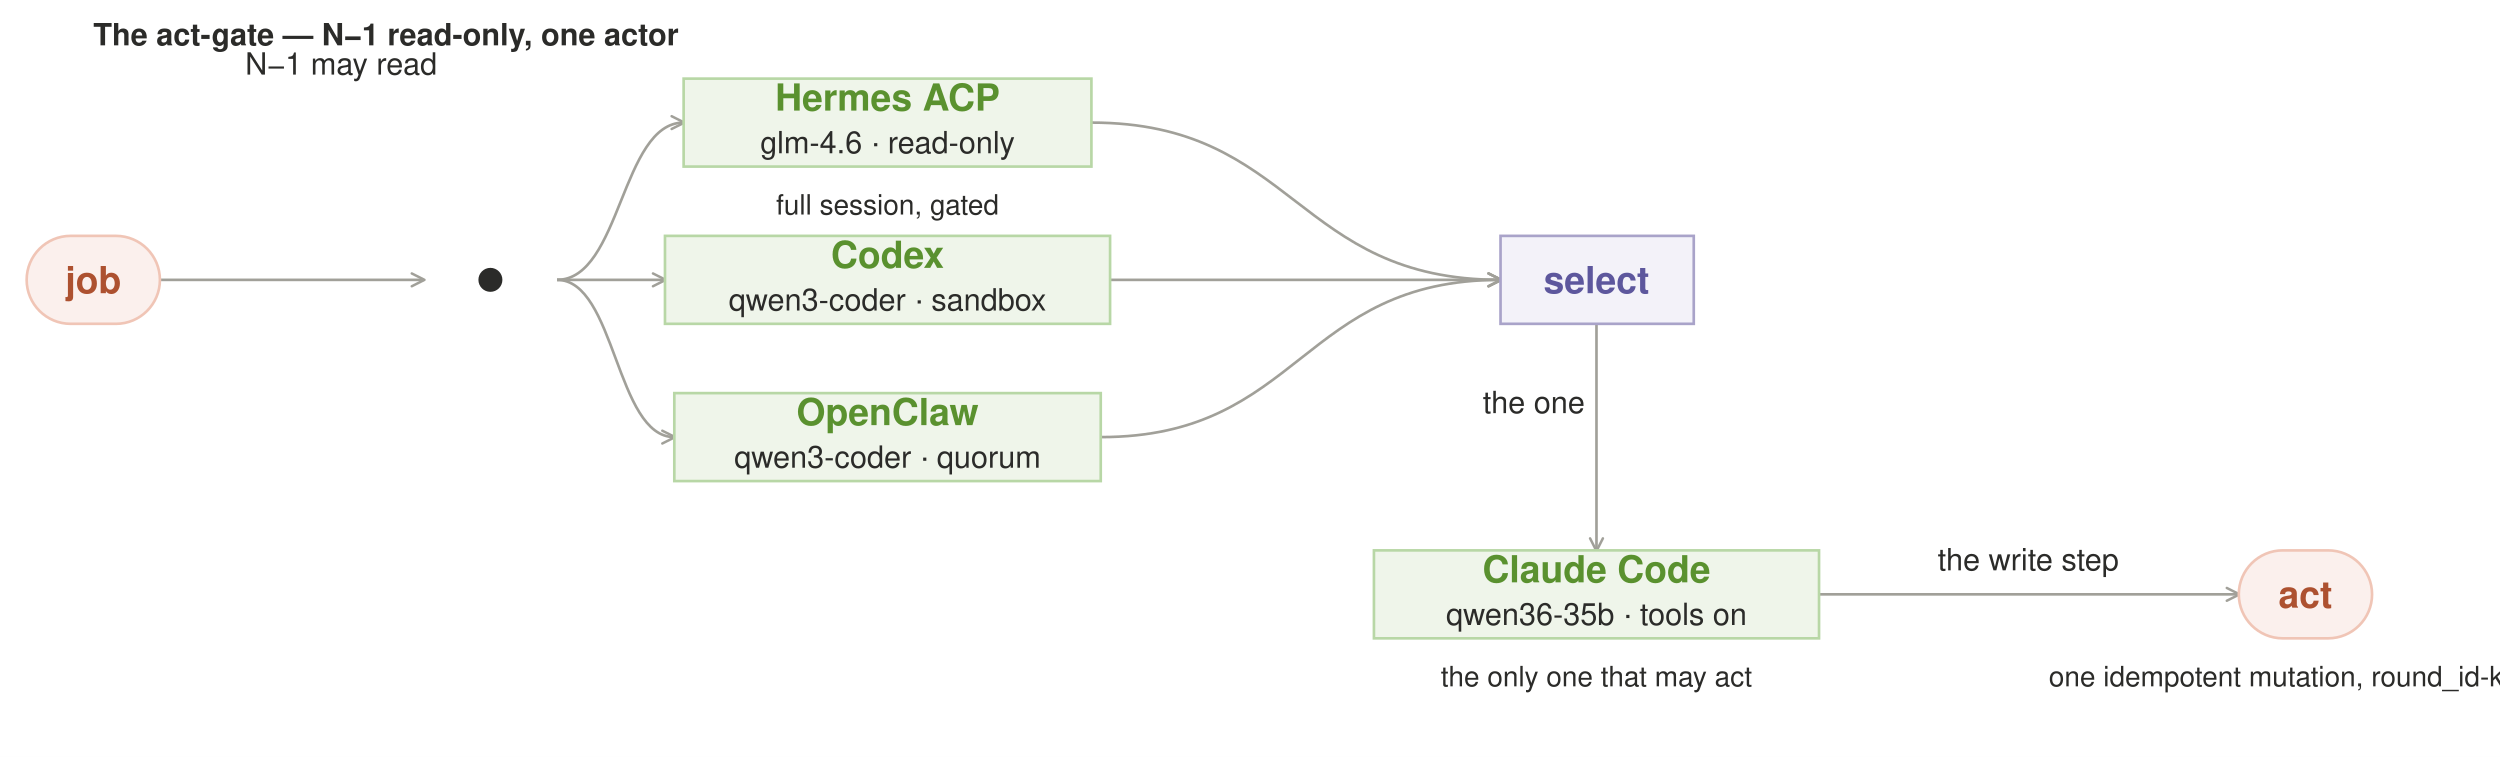
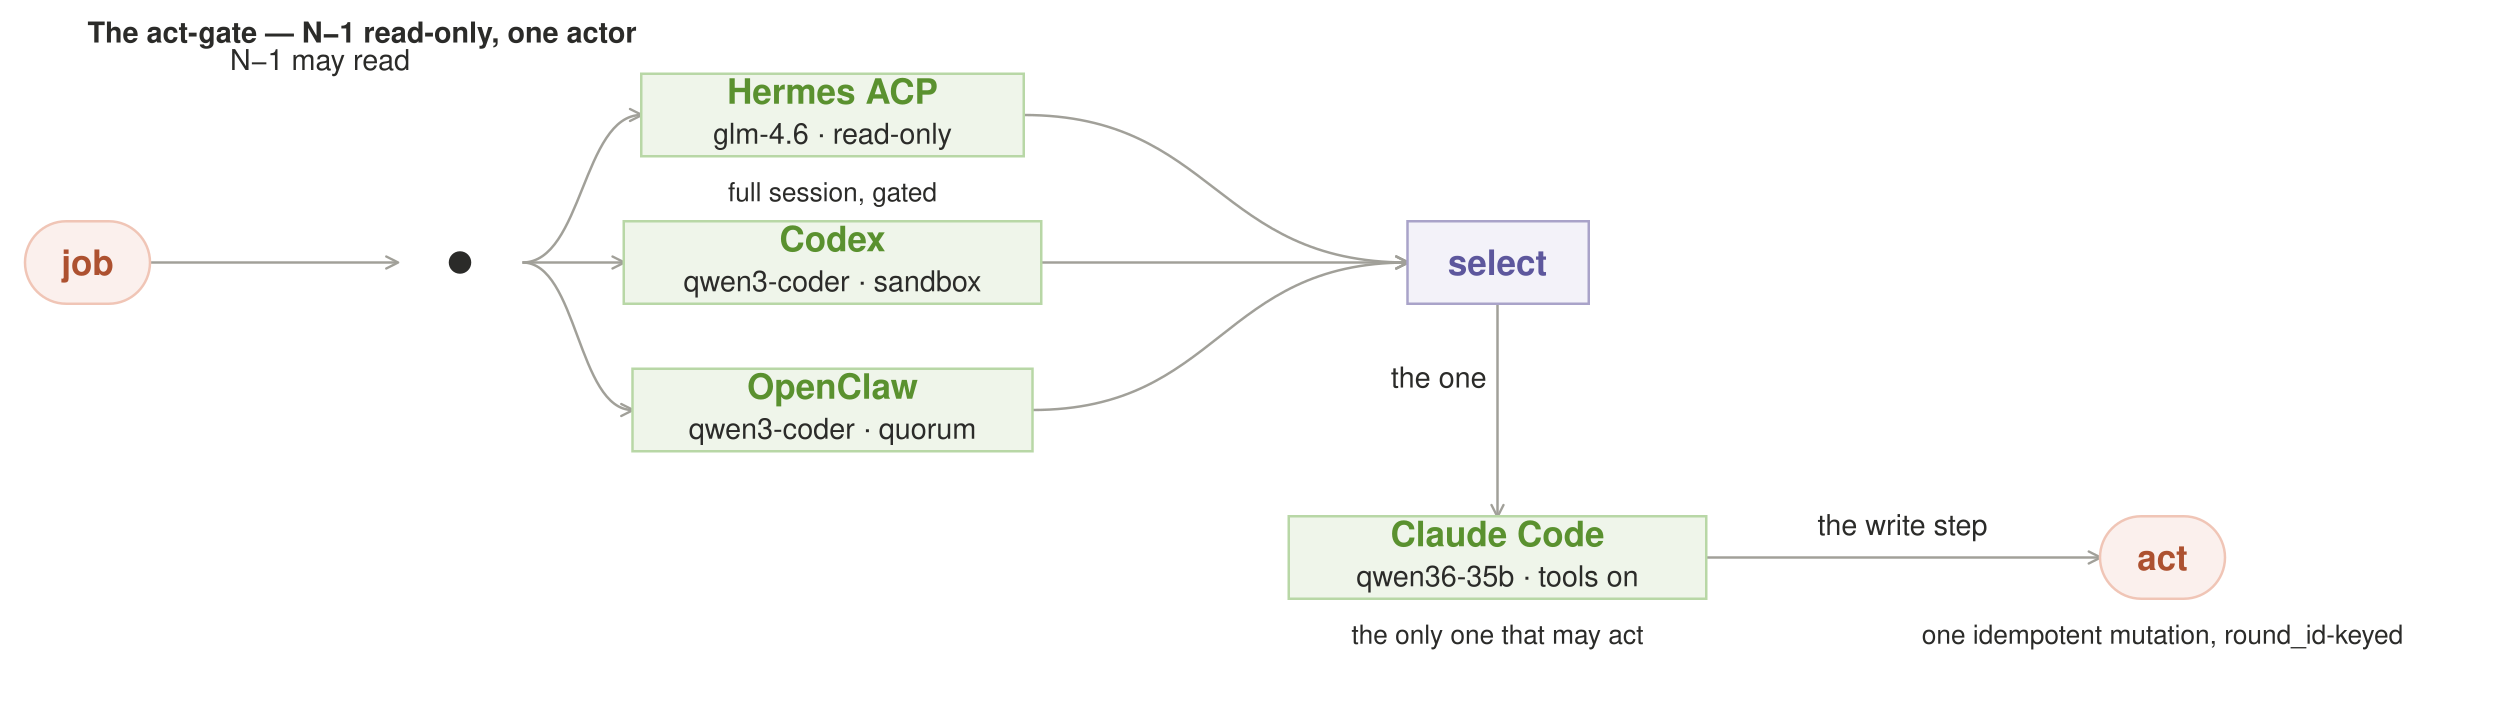
- <svg xmlns="http://www.w3.org/2000/svg" viewBox="0 0 1876 568" font-family="Avenir Next, Nunito, Segoe UI, Helvetica, Arial, sans-serif">
+ <svg xmlns="http://www.w3.org/2000/svg" viewBox="0 0 2000 568" font-family="Avenir Next, Nunito, Segoe UI, Helvetica, Arial, sans-serif">
  <defs>
    <marker id="ha" markerWidth="13.3" markerHeight="13.3" refX="11" refY="7.0" orient="auto" markerUnits="userSpaceOnUse">
      <path d="M2 2.2 L11.5 7.0 L2 11.8" fill="none" stroke="#a1a099" stroke-width="1.9" stroke-linecap="round" stroke-linejoin="round" />
    </marker>
    <marker id="Ha" markerWidth="18.1" markerHeight="18.1" refX="15" refY="9.5" orient="auto" markerUnits="userSpaceOnUse">
      <path d="M2 3.0 L15.6 9.5 L2 16.0" fill="none" stroke="#a1a099" stroke-width="3.0" stroke-linecap="round" stroke-linejoin="round" />
    </marker>
    <marker id="hg" markerWidth="13.3" markerHeight="13.3" refX="11" refY="7.0" orient="auto" markerUnits="userSpaceOnUse">
      <path d="M2 2.2 L11.5 7.0 L2 11.8" fill="none" stroke="#5a912f" stroke-width="1.9" stroke-linecap="round" stroke-linejoin="round" />
    </marker>
    <marker id="Hg" markerWidth="18.1" markerHeight="18.1" refX="15" refY="9.5" orient="auto" markerUnits="userSpaceOnUse">
      <path d="M2 3.0 L15.6 9.5 L2 16.0" fill="none" stroke="#5a912f" stroke-width="3.0" stroke-linecap="round" stroke-linejoin="round" />
    </marker>
    <marker id="hp" markerWidth="13.3" markerHeight="13.3" refX="11" refY="7.0" orient="auto" markerUnits="userSpaceOnUse">
      <path d="M2 2.2 L11.5 7.0 L2 11.8" fill="none" stroke="#5d579d" stroke-width="1.9" stroke-linecap="round" stroke-linejoin="round" />
    </marker>
    <marker id="Hp" markerWidth="18.1" markerHeight="18.1" refX="15" refY="9.5" orient="auto" markerUnits="userSpaceOnUse">
      <path d="M2 3.0 L15.6 9.5 L2 16.0" fill="none" stroke="#5d579d" stroke-width="3.0" stroke-linecap="round" stroke-linejoin="round" />
    </marker>
    <marker id="hc" markerWidth="13.3" markerHeight="13.3" refX="11" refY="7.0" orient="auto" markerUnits="userSpaceOnUse">
      <path d="M2 2.2 L11.5 7.0 L2 11.8" fill="none" stroke="#ad5130" stroke-width="1.9" stroke-linecap="round" stroke-linejoin="round" />
    </marker>
    <marker id="Hc" markerWidth="18.1" markerHeight="18.1" refX="15" refY="9.5" orient="auto" markerUnits="userSpaceOnUse">
      <path d="M2 3.0 L15.6 9.5 L2 16.0" fill="none" stroke="#ad5130" stroke-width="3.0" stroke-linecap="round" stroke-linejoin="round" />
    </marker>
    <marker id="hk" markerWidth="13.3" markerHeight="13.3" refX="11" refY="7.0" orient="auto" markerUnits="userSpaceOnUse">
      <path d="M2 2.2 L11.5 7.0 L2 11.8" fill="none" stroke="#2b2b29" stroke-width="1.9" stroke-linecap="round" stroke-linejoin="round" />
    </marker>
    <marker id="Hk" markerWidth="18.1" markerHeight="18.1" refX="15" refY="9.5" orient="auto" markerUnits="userSpaceOnUse">
      <path d="M2 3.0 L15.6 9.5 L2 16.0" fill="none" stroke="#2b2b29" stroke-width="3.0" stroke-linecap="round" stroke-linejoin="round" />
    </marker>
  </defs>
-   <rect width="1876" height="568" fill="#fff" />
+   <rect width="2000" height="568" fill="#fff" />
  <text x="70" y="34" text-anchor="start" fill="#2b2b29" font-size="23" font-weight="700">The act-gate — N−1 read-only, one actor</text>
  <text x="256" y="56" text-anchor="middle" fill="#2b2b29" font-size="23">N−1 may read</text>
  <text x="1151" y="310" text-anchor="middle" fill="#2b2b29" font-size="23">the one</text>
  <text x="1522" y="428" text-anchor="middle" fill="#2b2b29" font-size="23">the write step</text>
  <path d="M 120 210 C 219 210, 219 210, 318 210" fill="none" stroke="#a1a099" stroke-width="2" marker-end="url(#ha)" />
  <path d="M 418 210 C 466 210, 466 92, 513 92" fill="none" stroke="#a1a099" stroke-width="2" marker-end="url(#ha)" />
  <path d="M 418 210 C 458 210, 458 210, 499 210" fill="none" stroke="#a1a099" stroke-width="2" marker-end="url(#ha)" />
  <path d="M 418 210 C 462 210, 462 328, 506 328" fill="none" stroke="#a1a099" stroke-width="2" marker-end="url(#ha)" />
  <path d="M 819 92 C 972 92, 972 210, 1126 210" fill="none" stroke="#a1a099" stroke-width="2" marker-end="url(#ha)" />
  <path d="M 833 210 C 979 210, 979 210, 1126 210" fill="none" stroke="#a1a099" stroke-width="2" marker-end="url(#ha)" />
  <path d="M 826 328 C 976 328, 976 210, 1126 210" fill="none" stroke="#a1a099" stroke-width="2" marker-end="url(#ha)" />
  <path d="M 1198 243 C 1198 269, 1198 387, 1198 413" fill="none" stroke="#a1a099" stroke-width="2" marker-end="url(#ha)" />
  <path d="M 1365 446 C 1522 446, 1522 446, 1680 446" fill="none" stroke="#a1a099" stroke-width="2" marker-end="url(#ha)" />
  <rect x="20" y="177" width="100" height="66" rx="33" fill="#fbf0ed" stroke="#f0c5b6" stroke-width="2" />
  <text x="70" y="220" text-anchor="middle" fill="#ad5130" font-size="28" font-weight="600">job</text>
  <circle cx="368" cy="210" r="9" fill="#2b2b29" />
  <rect x="513" y="59" width="306" height="66" rx="0" fill="#eff5ea" stroke="#b8d7a6" stroke-width="2" />
  <text x="666" y="83" text-anchor="middle" fill="#5a912f" font-size="28" font-weight="600">Hermes ACP</text>
  <text x="666" y="115" text-anchor="middle" fill="#2b2b29" font-size="23">glm-4.6 · read-only</text>
  <text x="666" y="161" text-anchor="middle" fill="#2b2b29" font-size="21">full session, gated</text>
  <rect x="499" y="177" width="334" height="66" rx="0" fill="#eff5ea" stroke="#b8d7a6" stroke-width="2" />
  <text x="666" y="201" text-anchor="middle" fill="#5a912f" font-size="28" font-weight="600">Codex</text>
  <text x="666" y="233" text-anchor="middle" fill="#2b2b29" font-size="23">qwen3-coder · sandbox</text>
  <rect x="506" y="295" width="320" height="66" rx="0" fill="#eff5ea" stroke="#b8d7a6" stroke-width="2" />
  <text x="666" y="319" text-anchor="middle" fill="#5a912f" font-size="28" font-weight="600">OpenClaw</text>
  <text x="666" y="351" text-anchor="middle" fill="#2b2b29" font-size="23">qwen3-coder · quorum</text>
  <rect x="1126" y="177" width="145" height="66" rx="0" fill="#f3f2f9" stroke="#a9a3c9" stroke-width="2" />
  <text x="1198" y="220" text-anchor="middle" fill="#5d579d" font-size="28" font-weight="600">select</text>
  <rect x="1031" y="413" width="334" height="66" rx="0" fill="#eff5ea" stroke="#b8d7a6" stroke-width="2" />
  <text x="1198" y="437" text-anchor="middle" fill="#5a912f" font-size="28" font-weight="600">Claude Code</text>
  <text x="1198" y="469" text-anchor="middle" fill="#2b2b29" font-size="23">qwen36-35b · tools on</text>
  <text x="1198" y="515" text-anchor="middle" fill="#2b2b29" font-size="21">the only one that may act</text>
  <rect x="1680" y="413" width="100" height="66" rx="33" fill="#fbf0ed" stroke="#f0c5b6" stroke-width="2" />
  <text x="1730" y="456" text-anchor="middle" fill="#ad5130" font-size="28" font-weight="600">act</text>
  <text x="1730" y="515" text-anchor="middle" fill="#2b2b29" font-size="21">one idempotent mutation, round_id-keyed</text>
</svg>
